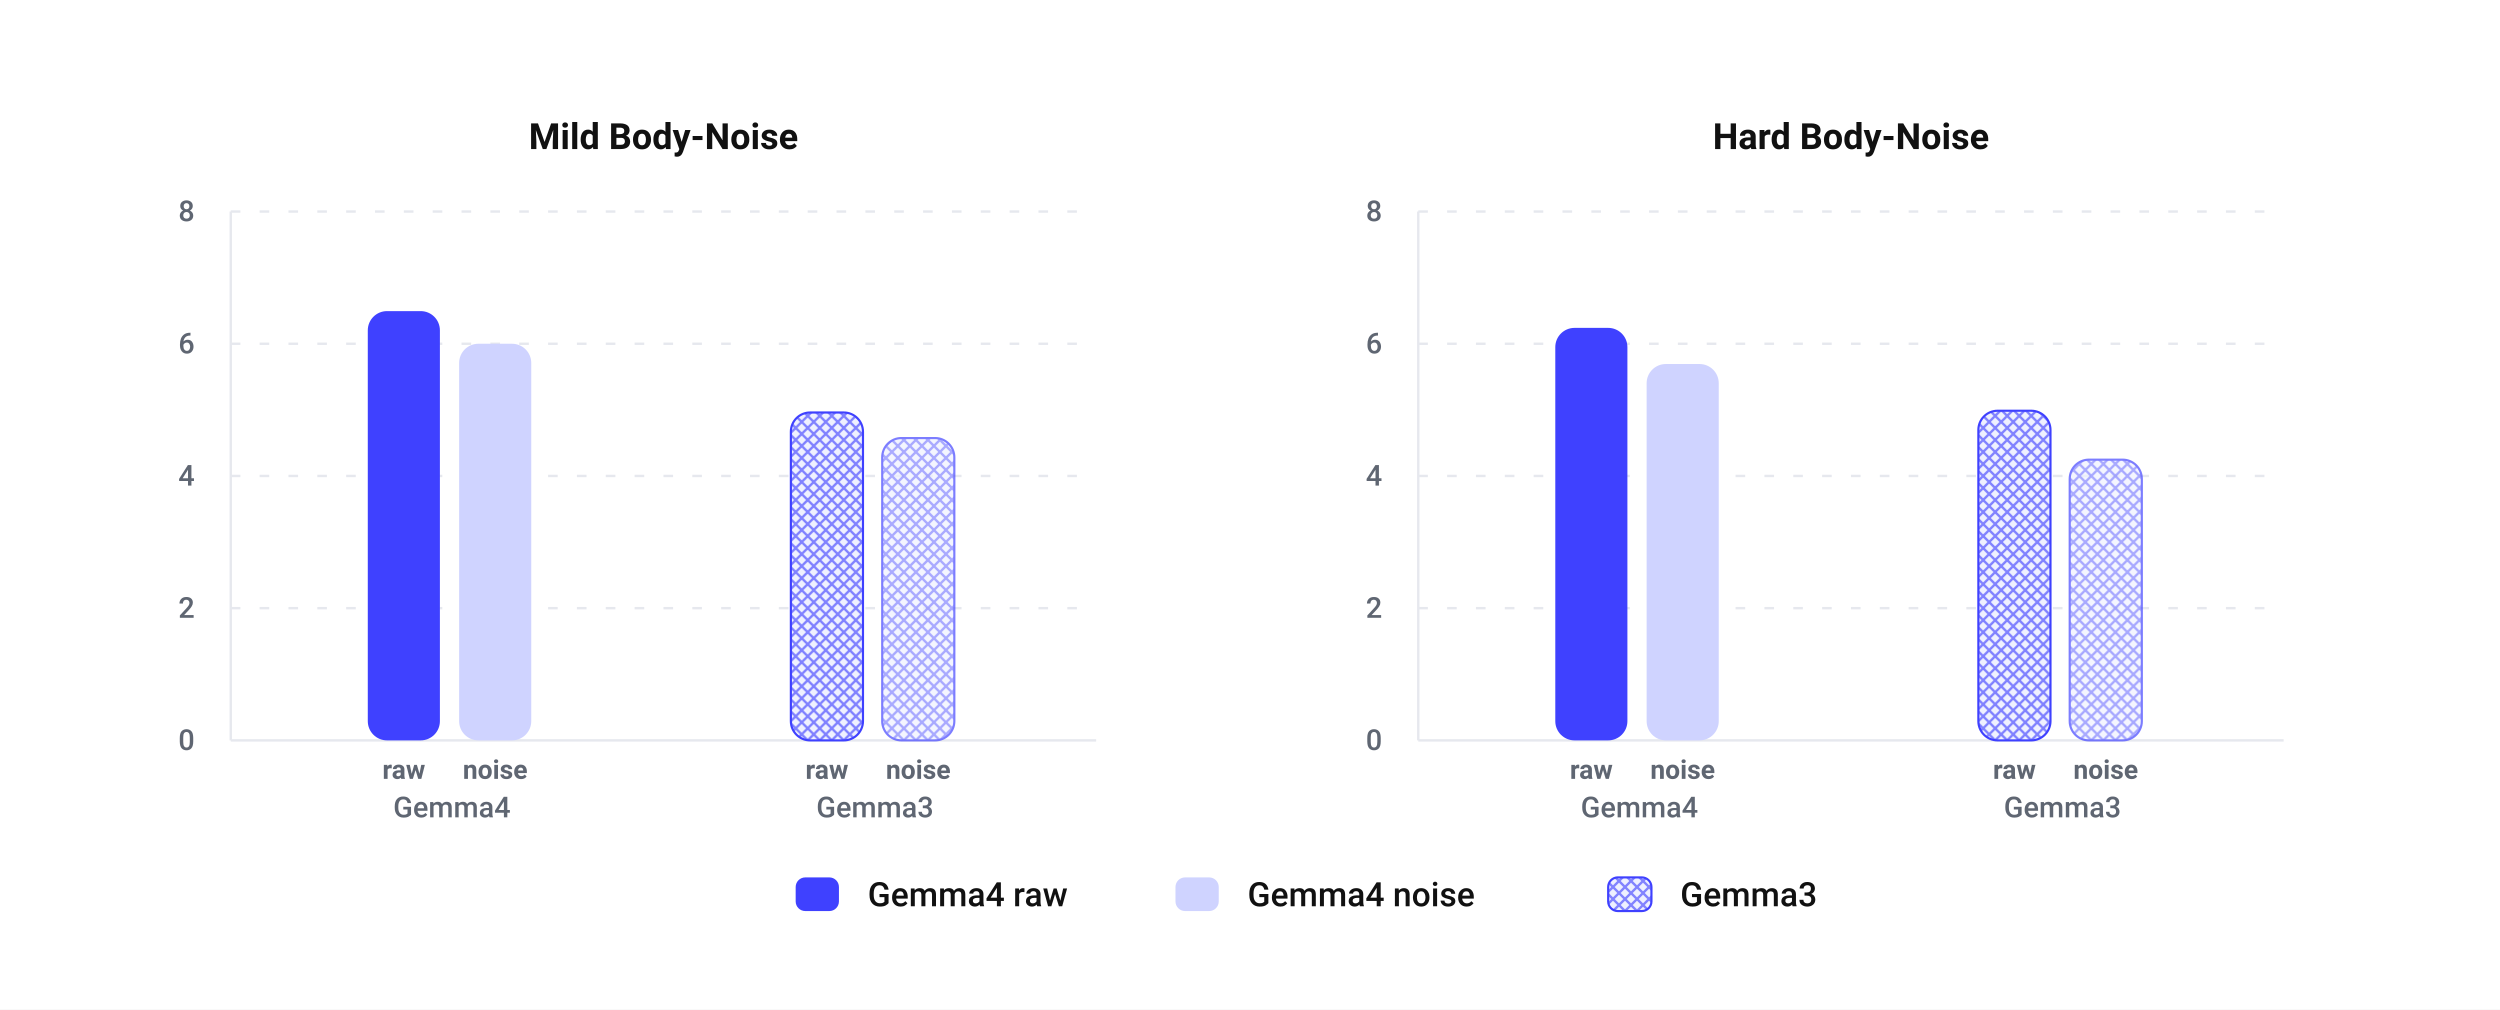
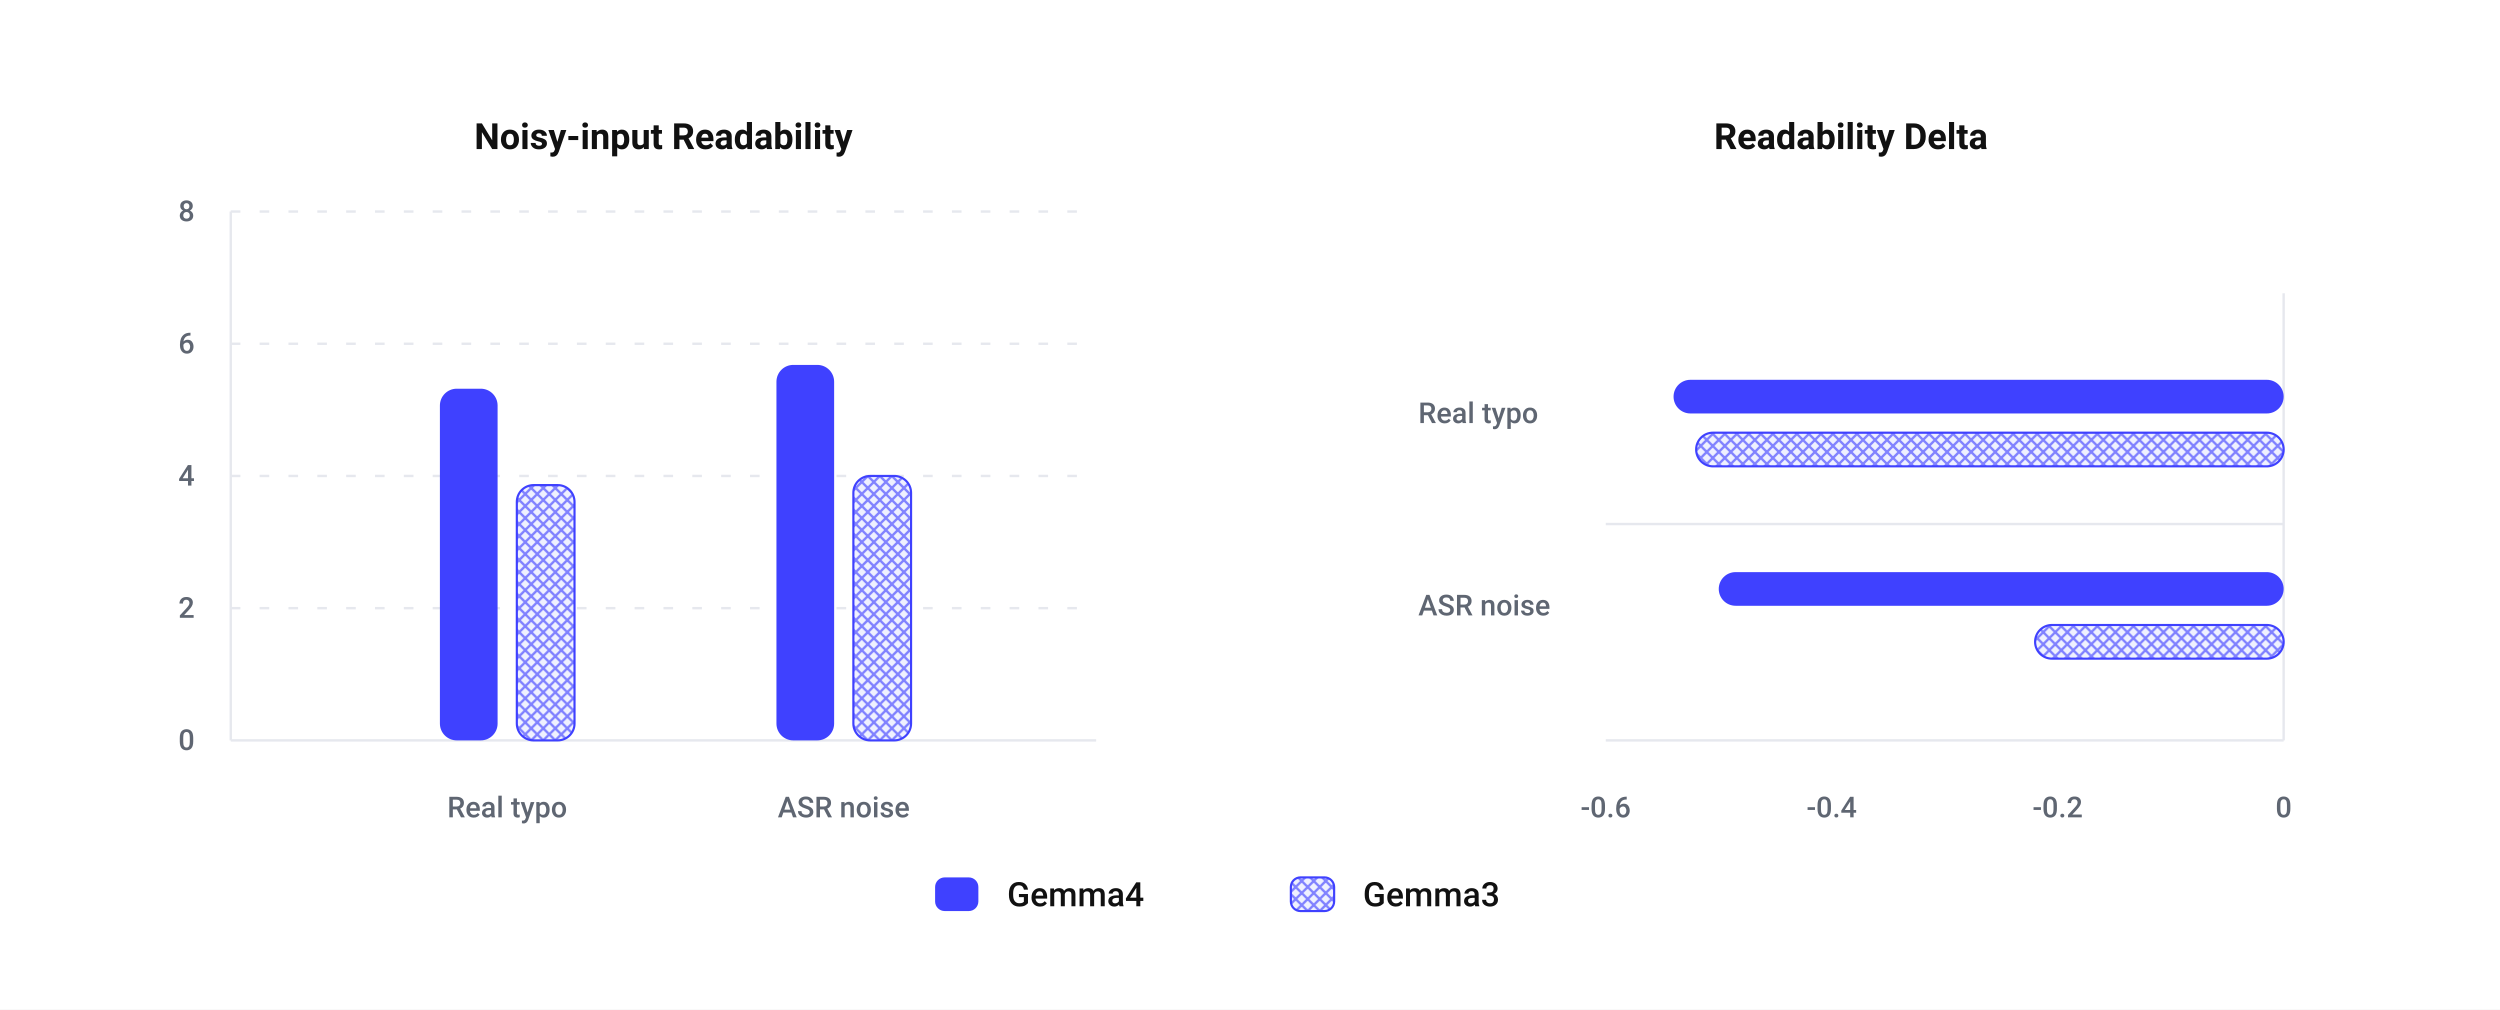
<svg xmlns="http://www.w3.org/2000/svg" viewBox="0 0 1040 420" role="img" aria-labelledby="title desc">
  <rect width="1040" height="420" fill="#ffffff" />
  <defs>
    <pattern id="gemma3-hatch" width="5" height="5" patternUnits="userSpaceOnUse">
      <rect width="5" height="5" fill="#eef0ff" />
      <path d="M-1 -1 L6 6 M6 -1 L-1 6" stroke="#3f41ff" stroke-width="1" opacity="0.62" />
    </pattern>
  </defs>
  <g font-family="Plus Jakarta Sans, Segoe UI, Roboto, Helvetica, Arial, sans-serif">
    <g transform="translate(96 62)">
-       <text x="180" y="0" text-anchor="middle" font-size="15" font-weight="700" fill="#111111">Mild Body-Noise</text>
+       <text x="180" y="0" text-anchor="middle" font-size="15" font-weight="700" fill="#111111">Noisy-input Readability</text>
      <g transform="translate(0 26)">
        <g stroke="#e6e8ee" stroke-width="1">
          <line x1="0" y1="220" x2="360" y2="220" />
          <line x1="0" y1="165" x2="360" y2="165" stroke-dasharray="4 8" />
          <line x1="0" y1="110" x2="360" y2="110" stroke-dasharray="4 8" />
          <line x1="0" y1="55" x2="360" y2="55" stroke-dasharray="4 8" />
          <line x1="0" y1="0" x2="360" y2="0" stroke-dasharray="4 8" />
          <line x1="0" y1="0" x2="0" y2="220" />
        </g>
        <g fill="#5f6672" font-size="12" font-weight="500">
          <text x="-15" y="224" text-anchor="end">0</text>
          <text x="-15" y="169" text-anchor="end">2</text>
          <text x="-15" y="114" text-anchor="end">4</text>
          <text x="-15" y="59" text-anchor="end">6</text>
          <text x="-15" y="4" text-anchor="end">8</text>
-           <text x="92" y="252" text-anchor="middle">Gemma4</text>
-           <text x="268" y="252" text-anchor="middle">Gemma3</text>
+           <text x="115" y="252" text-anchor="middle">Real typo</text>
+           <text x="255" y="252" text-anchor="middle">ASR noise</text>
        </g>
        <g>
-           <rect x="57" y="41.42" width="30" height="178.58" rx="8" fill="#3f41ff" />
-           <rect x="95" y="55" width="30" height="165" rx="8" fill="#cfd3ff" />
-           <rect x="233" y="83.6" width="30" height="136.4" rx="8" fill="url(#gemma3-hatch)" stroke="#3f41ff" stroke-width="0.9" />
-           <rect x="271" y="94.23" width="30" height="125.77" rx="8" fill="url(#gemma3-hatch)" stroke="#3f41ff" stroke-width="0.9" opacity="0.68" />
-         </g>
-         <g fill="#5f6672" font-size="11" font-weight="600">
-           <text x="72" y="236" text-anchor="middle">raw</text>
-           <text x="110" y="236" text-anchor="middle">noise</text>
-           <text x="248" y="236" text-anchor="middle">raw</text>
-           <text x="286" y="236" text-anchor="middle">noise</text>
+           <rect x="87" y="73.7" width="24" height="146.3" rx="7" fill="#3f41ff" />
+           <rect x="119" y="113.8" width="24" height="106.2" rx="7" fill="url(#gemma3-hatch)" stroke="#3f41ff" stroke-width="0.9" />
+           <rect x="227" y="63.8" width="24" height="156.2" rx="7" fill="#3f41ff" />
+           <rect x="259" y="110.0" width="24" height="110.0" rx="7" fill="url(#gemma3-hatch)" stroke="#3f41ff" stroke-width="0.9" />
        </g>
      </g>
    </g>
    <g transform="translate(590 62)">
-       <text x="180" y="0" text-anchor="middle" font-size="15" font-weight="700" fill="#111111">Hard Body-Noise</text>
+       <text x="180" y="0" text-anchor="middle" font-size="15" font-weight="700" fill="#111111">Readability Delta</text>
      <g transform="translate(0 26)">
        <g stroke="#e6e8ee" stroke-width="1">
-           <line x1="0" y1="220" x2="360" y2="220" />
-           <line x1="0" y1="165" x2="360" y2="165" stroke-dasharray="4 8" />
-           <line x1="0" y1="110" x2="360" y2="110" stroke-dasharray="4 8" />
-           <line x1="0" y1="55" x2="360" y2="55" stroke-dasharray="4 8" />
-           <line x1="0" y1="0" x2="360" y2="0" stroke-dasharray="4 8" />
-           <line x1="0" y1="0" x2="0" y2="220" />
+           <line x1="78" y1="130" x2="360" y2="130" />
+           <line x1="78" y1="220" x2="360" y2="220" />
+           <line x1="360" y1="34" x2="360" y2="220" />
        </g>
        <g fill="#5f6672" font-size="12" font-weight="500">
-           <text x="-15" y="224" text-anchor="end">0</text>
-           <text x="-15" y="169" text-anchor="end">2</text>
-           <text x="-15" y="114" text-anchor="end">4</text>
-           <text x="-15" y="59" text-anchor="end">6</text>
-           <text x="-15" y="4" text-anchor="end">8</text>
-           <text x="92" y="252" text-anchor="middle">Gemma4</text>
-           <text x="268" y="252" text-anchor="middle">Gemma3</text>
+           <text x="0" y="88" text-anchor="start">Real typo</text>
+           <text x="0" y="168" text-anchor="start">ASR noise</text>
+           <text x="78" y="252" text-anchor="middle">-0.6</text>
+           <text x="172" y="252" text-anchor="middle">-0.4</text>
+           <text x="266" y="252" text-anchor="middle">-0.2</text>
+           <text x="360" y="252" text-anchor="middle">0</text>
        </g>
        <g>
-           <rect x="57" y="48.4" width="30" height="171.6" rx="8" fill="#3f41ff" />
-           <rect x="95" y="63.43" width="30" height="156.57" rx="8" fill="#cfd3ff" />
-           <rect x="233" y="82.87" width="30" height="137.13" rx="8" fill="url(#gemma3-hatch)" stroke="#3f41ff" stroke-width="0.9" />
-           <rect x="271" y="103.22" width="30" height="116.78" rx="8" fill="url(#gemma3-hatch)" stroke="#3f41ff" stroke-width="0.9" opacity="0.68" />
-         </g>
-         <g fill="#5f6672" font-size="11" font-weight="600">
-           <text x="72" y="236" text-anchor="middle">raw</text>
-           <text x="110" y="236" text-anchor="middle">noise</text>
-           <text x="248" y="236" text-anchor="middle">raw</text>
-           <text x="286" y="236" text-anchor="middle">noise</text>
+           <rect x="106.2" y="70" width="253.8" height="14" rx="7" fill="#3f41ff" />
+           <rect x="115.6" y="92" width="244.4" height="14" rx="7" fill="url(#gemma3-hatch)" stroke="#3f41ff" stroke-width="0.9" />
+           <rect x="125.0" y="150" width="235.0" height="14" rx="7" fill="#3f41ff" />
+           <rect x="256.6" y="172" width="103.4" height="14" rx="7" fill="url(#gemma3-hatch)" stroke="#3f41ff" stroke-width="0.9" />
        </g>
      </g>
    </g>
-     <g transform="translate(331 374)" font-size="14" font-weight="500" fill="#111111">
+     <g transform="translate(389 374)" font-size="14" font-weight="500" fill="#111111">
      <rect x="0" y="-9" width="18" height="14" rx="4" fill="#3f41ff" />
-       <text x="30" y="3">Gemma4 raw</text>
-       <rect x="158" y="-9" width="18" height="14" rx="4" fill="#cfd3ff" />
-       <text x="188" y="3">Gemma4 noise</text>
-       <rect x="338" y="-9" width="18" height="14" rx="4" fill="url(#gemma3-hatch)" stroke="#3f41ff" stroke-width="0.9" />
-       <text x="368" y="3">Gemma3</text>
+       <text x="30" y="3">Gemma4</text>
+       <rect x="148" y="-9" width="18" height="14" rx="4" fill="url(#gemma3-hatch)" stroke="#3f41ff" stroke-width="0.9" />
+       <text x="178" y="3">Gemma3</text>
    </g>
  </g>
</svg>
